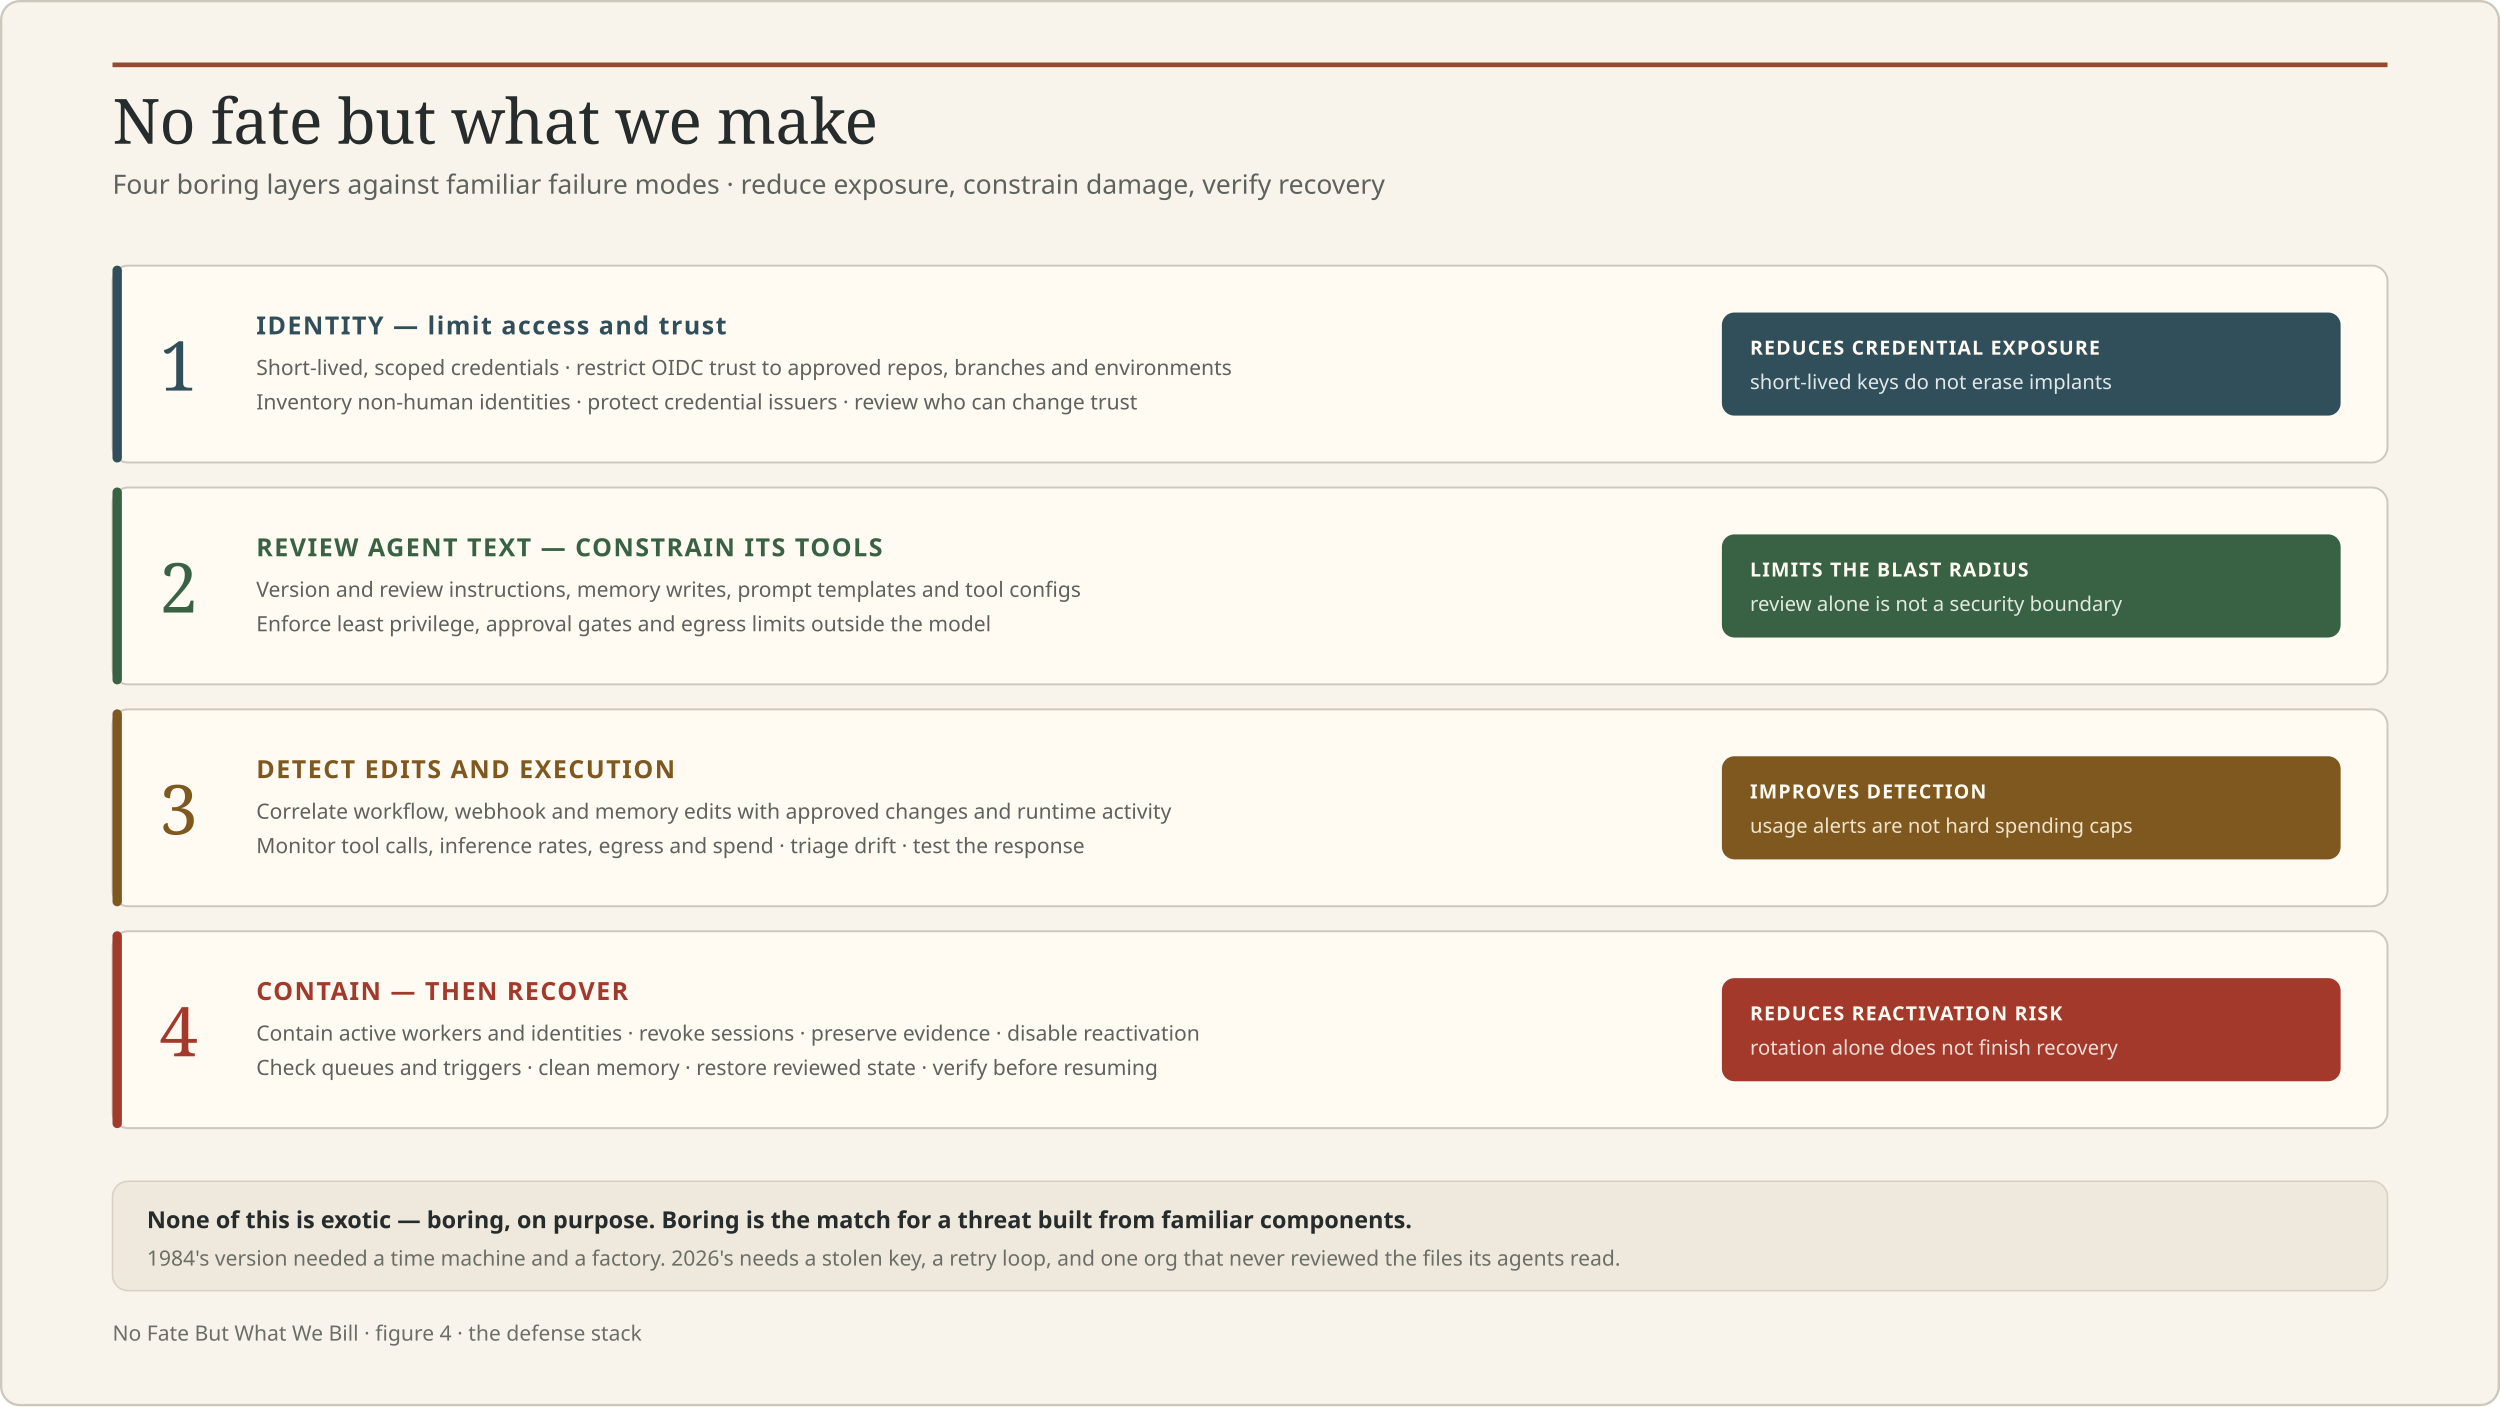
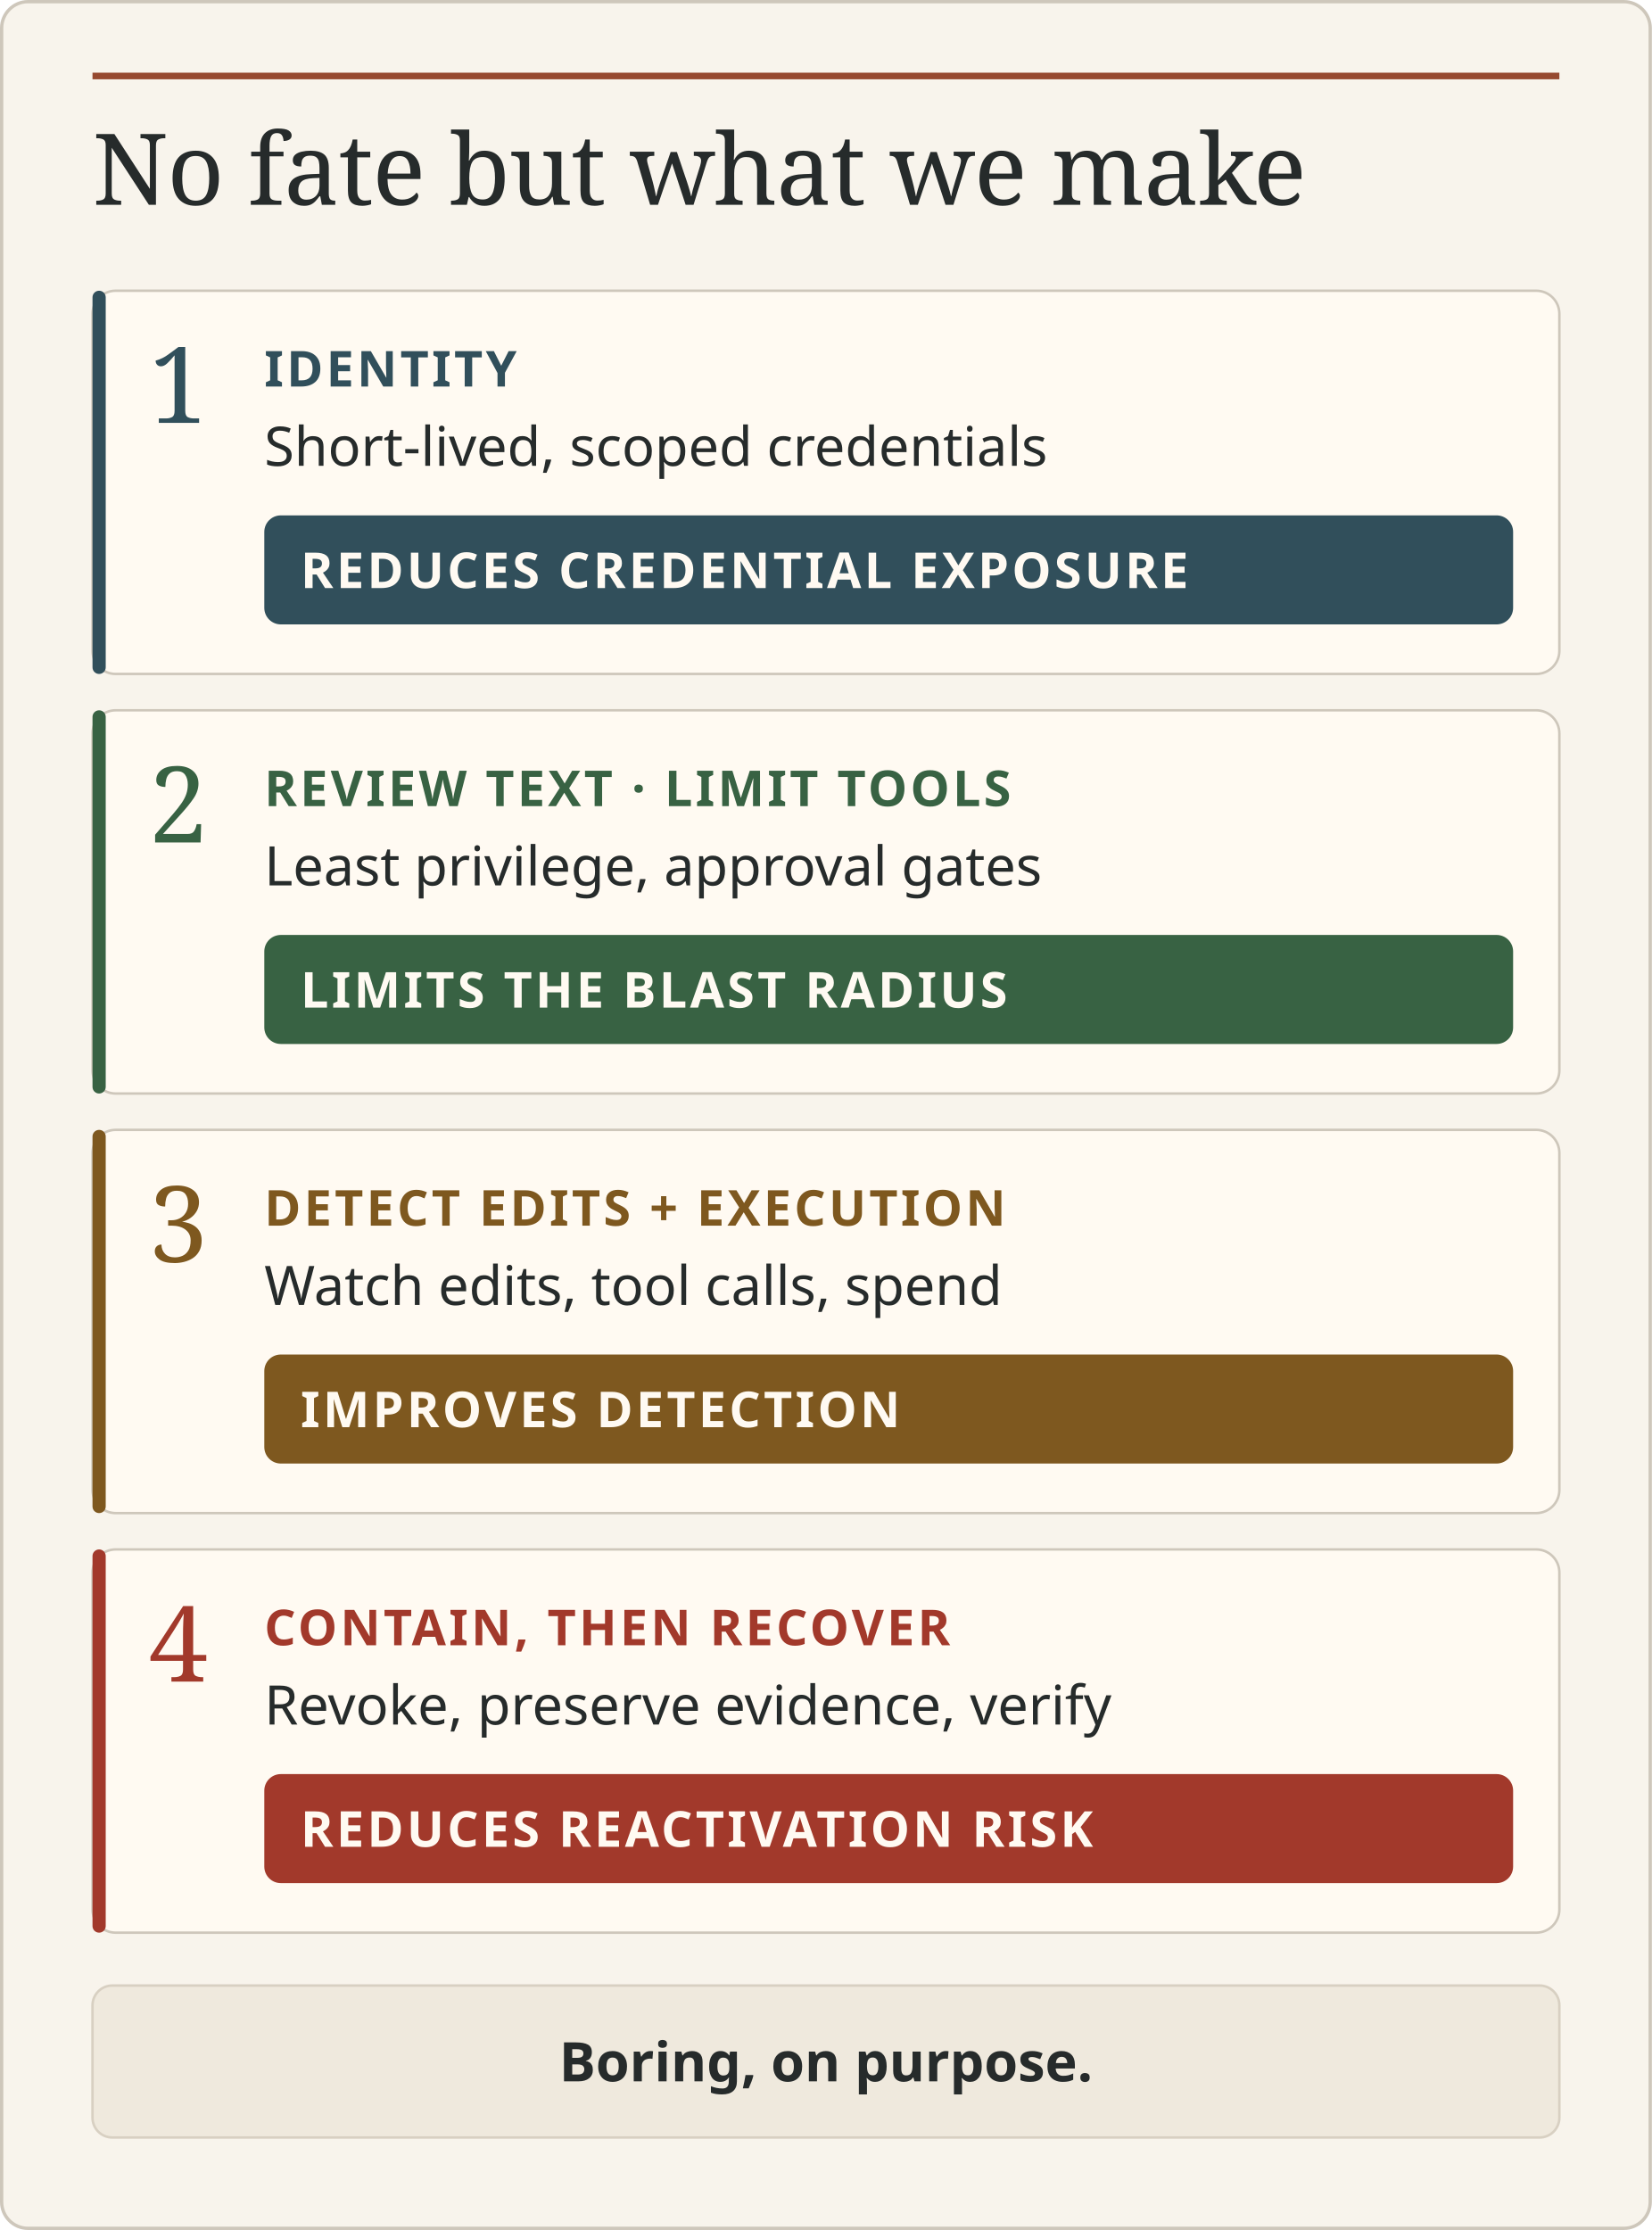
- <svg xmlns="http://www.w3.org/2000/svg" viewBox="0 0 1600 900" role="img" aria-labelledby="title desc">
+ <svg xmlns="http://www.w3.org/2000/svg" viewBox="0 0 1000 1350" role="img" aria-labelledby="title desc">
  <defs>
-     <style>text{font-family:system-ui,-apple-system,BlinkMacSystemFont,'Segoe UI','Noto Sans',sans-serif;fill:#262b2b}.title{font-family:Georgia,'Noto Serif',serif;font-size:40px;font-weight:400;letter-spacing:-.01em}.sub{font-size:17px;fill:#5e625c}.num{font-family:Georgia,'Noto Serif',serif;font-size:44px;font-weight:400}.head{font-size:16px;font-weight:700;letter-spacing:.06em}.line{font-size:13.5px;fill:#5e625c}.stops{font-size:12.5px;font-weight:700;letter-spacing:.06em;fill:#fffaf2}.stopsub{font-size:13px}.note{font-size:13.5px;fill:#6b6e66}.card{fill:#fffaf2;stroke:#cec7bb;stroke-width:1.25}</style>
+     <style>text{font-family:system-ui,-apple-system,BlinkMacSystemFont,'Segoe UI','Noto Sans',sans-serif;fill:#262b2b}.title{font-family:Georgia,'Noto Serif',serif;font-size:60px;font-weight:400;letter-spacing:-.01em}.kick{font-size:30px;font-weight:700;letter-spacing:.06em;fill:#5e625c}.head{font-size:30px;font-weight:700;letter-spacing:.06em}.b{font-size:33px}.bb{font-size:33px;font-weight:700}.l{font-size:30px;fill:#5e625c}.big{font-size:42px;font-weight:700}.num{font-family:Georgia,'Noto Serif',serif;font-size:64px;font-weight:400}.axis{font-size:30px;fill:#5e625c;font-variant-numeric:tabular-nums}.caps{font-weight:700;letter-spacing:.06em}.grid{stroke:#ddd6c8;stroke-width:1.5;stroke-dasharray:4 8}.halo{stroke:#f8f4ec;stroke-width:8;stroke-linejoin:round;paint-order:stroke}.dot{stroke:#f8f4ec;stroke-width:4}.card{fill:#fffaf2;stroke:#cec7bb;stroke-width:1.5}.inner{fill:#f8f4ec;stroke:#d8d0c2;stroke-width:1.5}.recess{fill:#efe9dd;stroke:#d8d0c2;stroke-width:1.5}</style>
  </defs>
-   <rect x=".75" y=".75" width="1598.5" height="898.5" rx="12" fill="#f8f4ec" stroke="#cec7bb" stroke-width="1.5" />
-   <rect x="72" y="40" width="1456" height="3" fill="#96492f" />
-   <text class="title" x="72" y="92">No fate but what we make</text>
-   <text class="sub" x="72" y="124">Four boring layers against familiar failure modes · reduce exposure, constrain damage, verify recovery</text>
-   <g transform="translate(72 170)">
-     <rect class="card" width="1456" height="126" rx="10" />
-     <rect width="6" height="126" rx="3" fill="#314f5b" />
-     <text class="num" x="30" y="80" style="fill:#314f5b">1</text>
-     <text class="head" x="92" y="44" style="fill:#314f5b">IDENTITY — limit access and trust</text>
-     <text class="line" x="92" y="70">Short-lived, scoped credentials · restrict OIDC trust to approved repos, branches and environments</text>
-     <text class="line" x="92" y="92">Inventory non-human identities · protect credential issuers · review who can change trust</text>
-     <g transform="translate(1030 30)">
-       <rect width="396" height="66" rx="8" fill="#314f5b" />
-       <text class="stops" x="18" y="27">REDUCES CREDENTIAL EXPOSURE</text>
-       <text class="stopsub" x="18" y="49" style="fill:#dfe7e8">short-lived keys do not erase implants</text>
-     </g>
-   </g>
-   <g transform="translate(72 312)">
-     <rect class="card" width="1456" height="126" rx="10" />
-     <rect width="6" height="126" rx="3" fill="#386243" />
-     <text class="num" x="30" y="80" style="fill:#386243">2</text>
-     <text class="head" x="92" y="44" style="fill:#386243">REVIEW AGENT TEXT — CONSTRAIN ITS TOOLS</text>
-     <text class="line" x="92" y="70">Version and review instructions, memory writes, prompt templates and tool configs</text>
-     <text class="line" x="92" y="92">Enforce least privilege, approval gates and egress limits outside the model</text>
-     <g transform="translate(1030 30)">
-       <rect width="396" height="66" rx="8" fill="#386243" />
-       <text class="stops" x="18" y="27">LIMITS THE BLAST RADIUS</text>
-       <text class="stopsub" x="18" y="49" style="fill:#e1eadb">review alone is not a security boundary</text>
-     </g>
-   </g>
-   <g transform="translate(72 454)">
-     <rect class="card" width="1456" height="126" rx="10" />
-     <rect width="6" height="126" rx="3" fill="#7e581f" />
-     <text class="num" x="30" y="80" style="fill:#7e581f">3</text>
-     <text class="head" x="92" y="44" style="fill:#7e581f">DETECT EDITS AND EXECUTION</text>
-     <text class="line" x="92" y="70">Correlate workflow, webhook and memory edits with approved changes and runtime activity</text>
-     <text class="line" x="92" y="92">Monitor tool calls, inference rates, egress and spend · triage drift · test the response</text>
-     <g transform="translate(1030 30)">
-       <rect width="396" height="66" rx="8" fill="#7e581f" />
-       <text class="stops" x="18" y="27">IMPROVES DETECTION</text>
-       <text class="stopsub" x="18" y="49" style="fill:#f0e4cc">usage alerts are not hard spending caps</text>
-     </g>
-   </g>
-   <g transform="translate(72 596)">
-     <rect class="card" width="1456" height="126" rx="10" />
-     <rect width="6" height="126" rx="3" fill="#a2392b" />
-     <text class="num" x="30" y="80" style="fill:#a2392b">4</text>
-     <text class="head" x="92" y="44" style="fill:#a2392b">CONTAIN — THEN RECOVER</text>
-     <text class="line" x="92" y="70">Contain active workers and identities · revoke sessions · preserve evidence · disable reactivation</text>
-     <text class="line" x="92" y="92">Check queues and triggers · clean memory · restore reviewed state · verify before resuming</text>
-     <g transform="translate(1030 30)">
-       <rect width="396" height="66" rx="8" fill="#a2392b" />
-       <text class="stops" x="18" y="27">REDUCES REACTIVATION RISK</text>
-       <text class="stopsub" x="18" y="49" style="fill:#f4ded6">rotation alone does not finish recovery</text>
-     </g>
-   </g>
-   <g transform="translate(72 756)">
-     <rect width="1456" height="70" rx="10" fill="#efe9dd" stroke="#d8d0c2" />
-     <text x="22" y="30" font-size="15" font-weight="700">None of this is exotic — boring, on purpose. Boring is the match for a threat built from familiar components.</text>
-     <text class="note" x="22" y="54">1984's version needed a time machine and a factory. 2026's needs a stolen key, a retry loop, and one org that never reviewed the files its agents read.</text>
-   </g>
-   <text class="note" x="72" y="858">No Fate But What We Bill · figure 4 · the defense stack</text>
+   <rect x="1" y="1" width="998" height="1348" rx="16" fill="#f8f4ec" stroke="#cec7bb" stroke-width="2" />
+   <rect x="56" y="44" width="888" height="4" fill="#96492f" />
+   <text class="title" x="56" y="124">No fate but what we make</text>
+   <rect class="card" x="56" y="176" width="888" height="232" rx="14" />
+   <rect x="56" y="176" width="8" height="232" rx="4" fill="#314f5b" />
+   <text class="num" x="90" y="256" style="fill:#314f5b">1</text>
+   <text class="head" x="160" y="234" style="fill:#314f5b">IDENTITY</text>
+   <text class="b" x="160" y="282">Short-lived, scoped credentials</text>
+   <rect x="160" y="312" width="756" height="66" rx="10" fill="#314f5b" />
+   <text class="head" x="182" y="356" style="fill:#fffaf2">REDUCES CREDENTIAL EXPOSURE</text>
+   <rect class="card" x="56" y="430" width="888" height="232" rx="14" />
+   <rect x="56" y="430" width="8" height="232" rx="4" fill="#386243" />
+   <text class="num" x="90" y="510" style="fill:#386243">2</text>
+   <text class="head" x="160" y="488" style="fill:#386243">REVIEW TEXT · LIMIT TOOLS</text>
+   <text class="b" x="160" y="536">Least privilege, approval gates</text>
+   <rect x="160" y="566" width="756" height="66" rx="10" fill="#386243" />
+   <text class="head" x="182" y="610" style="fill:#fffaf2">LIMITS THE BLAST RADIUS</text>
+   <rect class="card" x="56" y="684" width="888" height="232" rx="14" />
+   <rect x="56" y="684" width="8" height="232" rx="4" fill="#7e581f" />
+   <text class="num" x="90" y="764" style="fill:#7e581f">3</text>
+   <text class="head" x="160" y="742" style="fill:#7e581f">DETECT EDITS + EXECUTION</text>
+   <text class="b" x="160" y="790">Watch edits, tool calls, spend</text>
+   <rect x="160" y="820" width="756" height="66" rx="10" fill="#7e581f" />
+   <text class="head" x="182" y="864" style="fill:#fffaf2">IMPROVES DETECTION</text>
+   <rect class="card" x="56" y="938" width="888" height="232" rx="14" />
+   <rect x="56" y="938" width="8" height="232" rx="4" fill="#a2392b" />
+   <text class="num" x="90" y="1018" style="fill:#a2392b">4</text>
+   <text class="head" x="160" y="996" style="fill:#a2392b">CONTAIN, THEN RECOVER</text>
+   <text class="b" x="160" y="1044">Revoke, preserve evidence, verify</text>
+   <rect x="160" y="1074" width="756" height="66" rx="10" fill="#a2392b" />
+   <text class="head" x="182" y="1118" style="fill:#fffaf2">REDUCES REACTIVATION RISK</text>
+   <rect class="recess" x="56" y="1202" width="888" height="92" rx="12" />
+   <text class="bb" x="500" y="1260" text-anchor="middle">Boring, on purpose.</text>
</svg>
